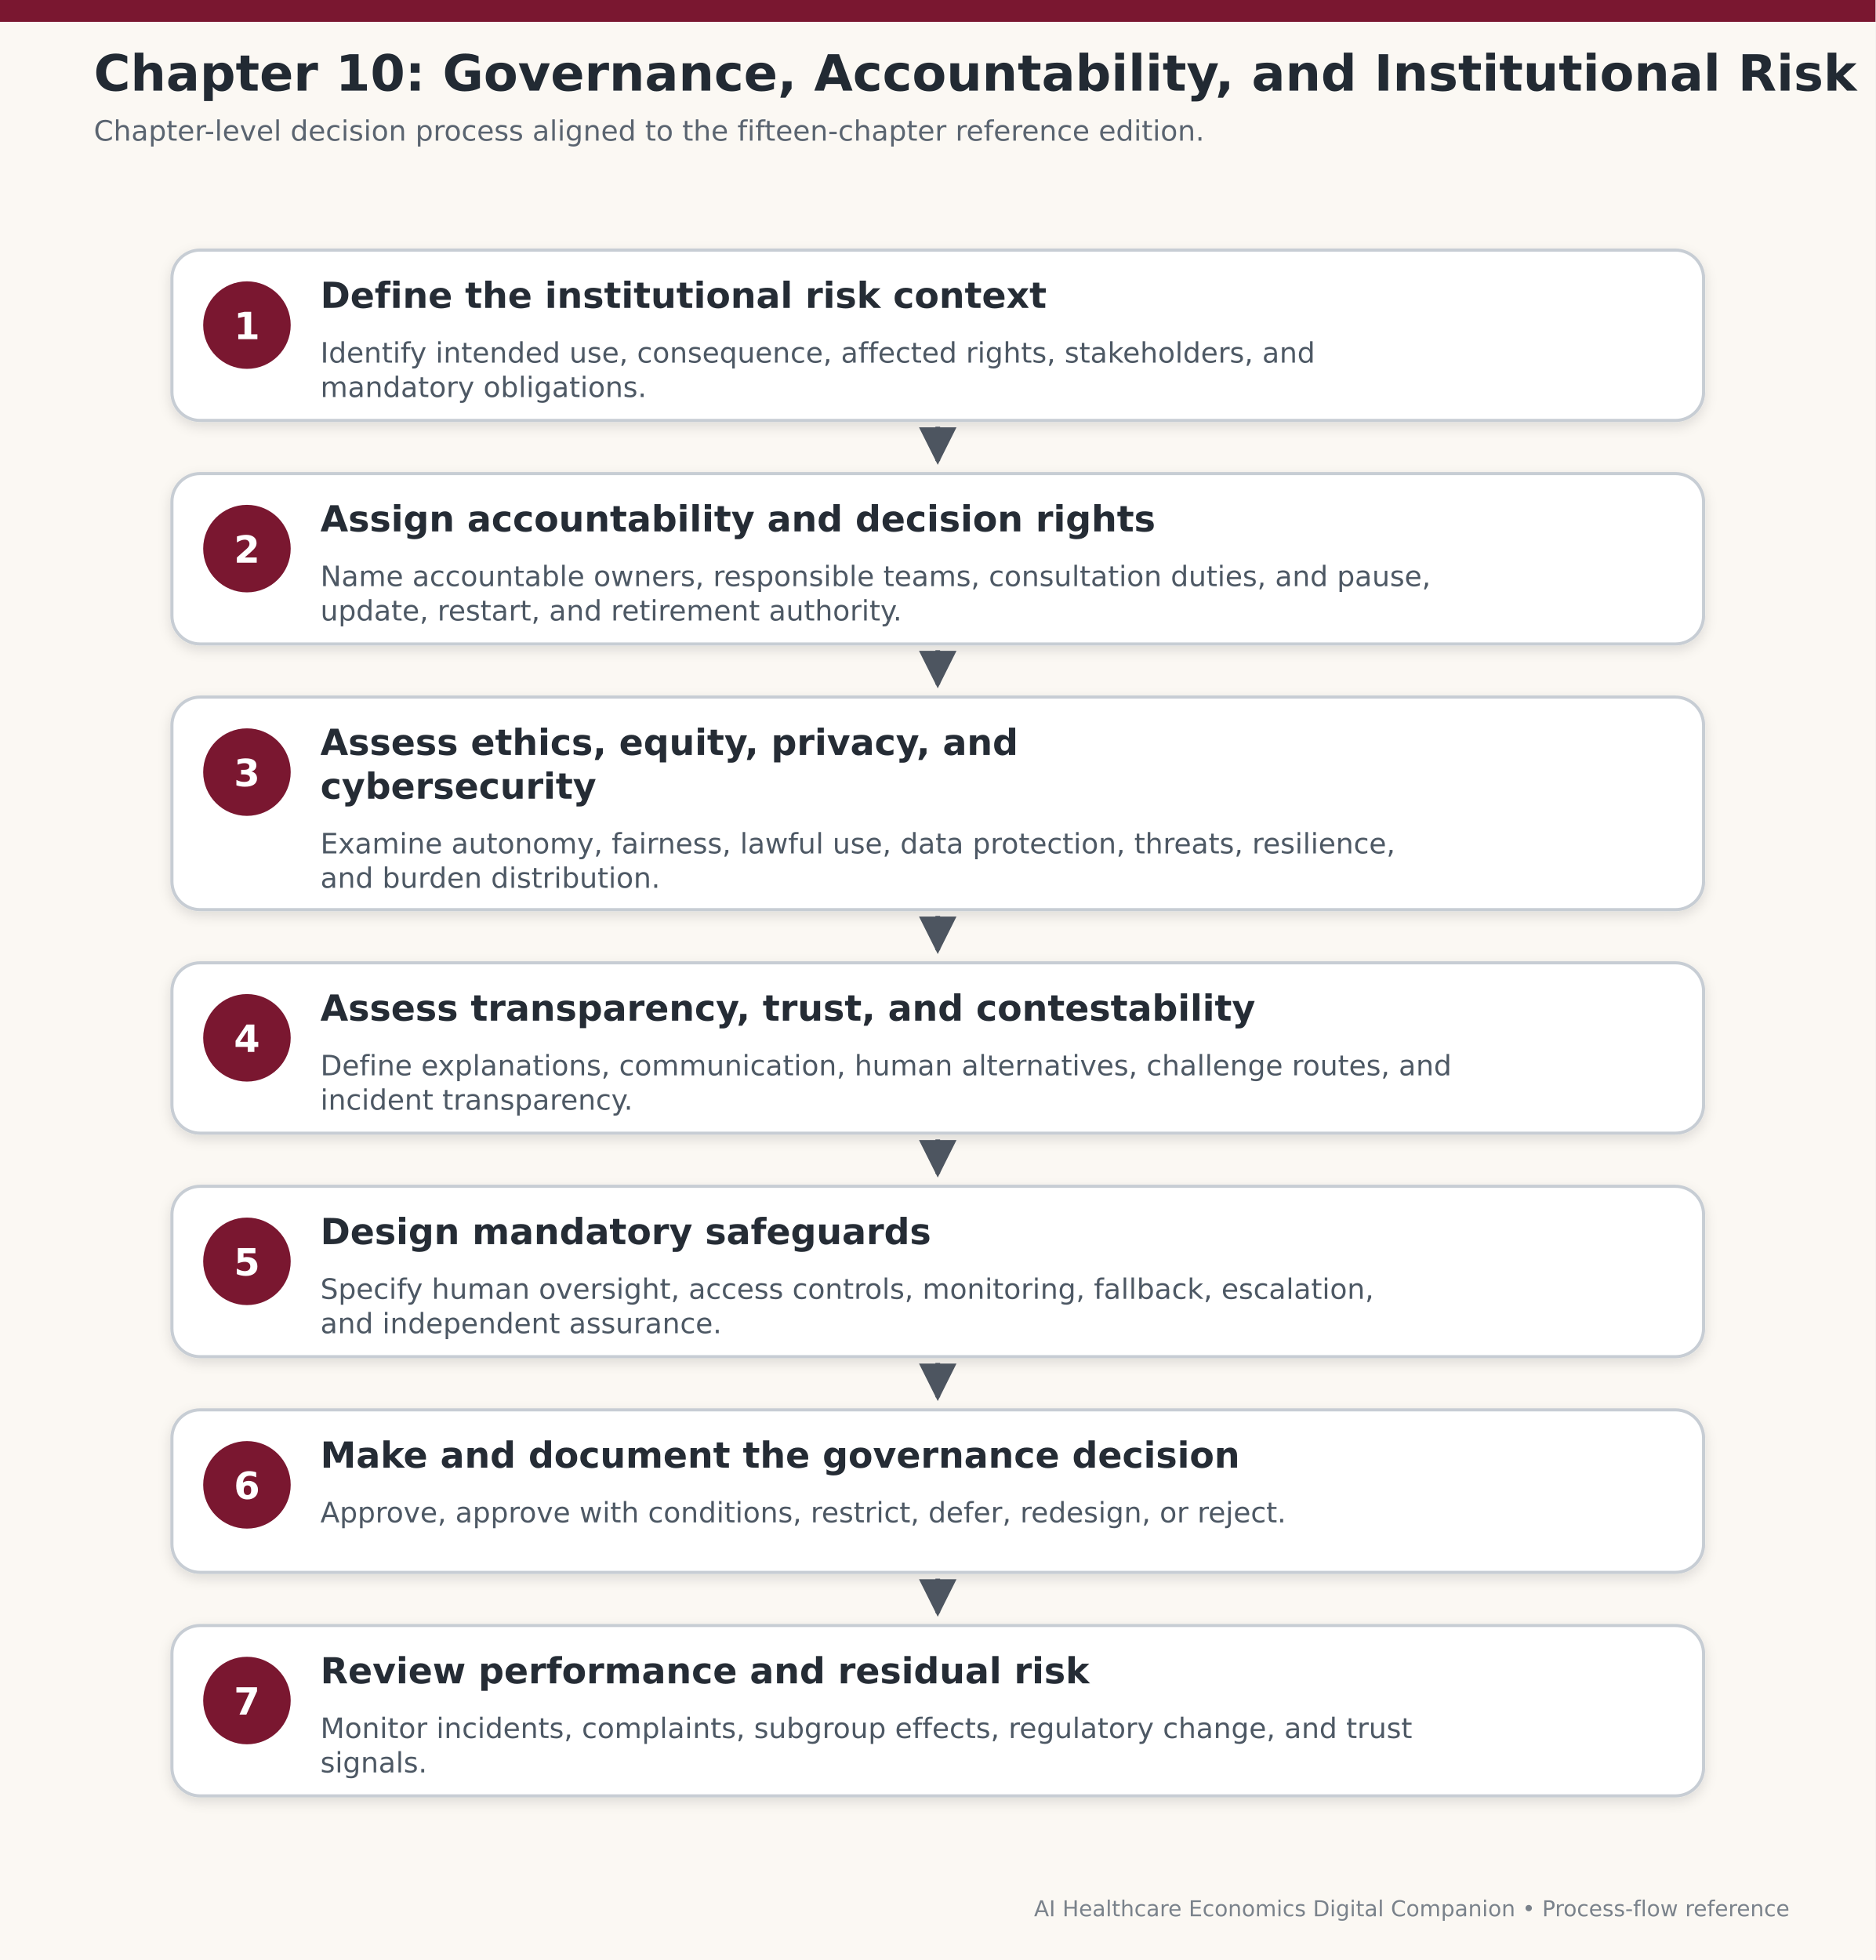
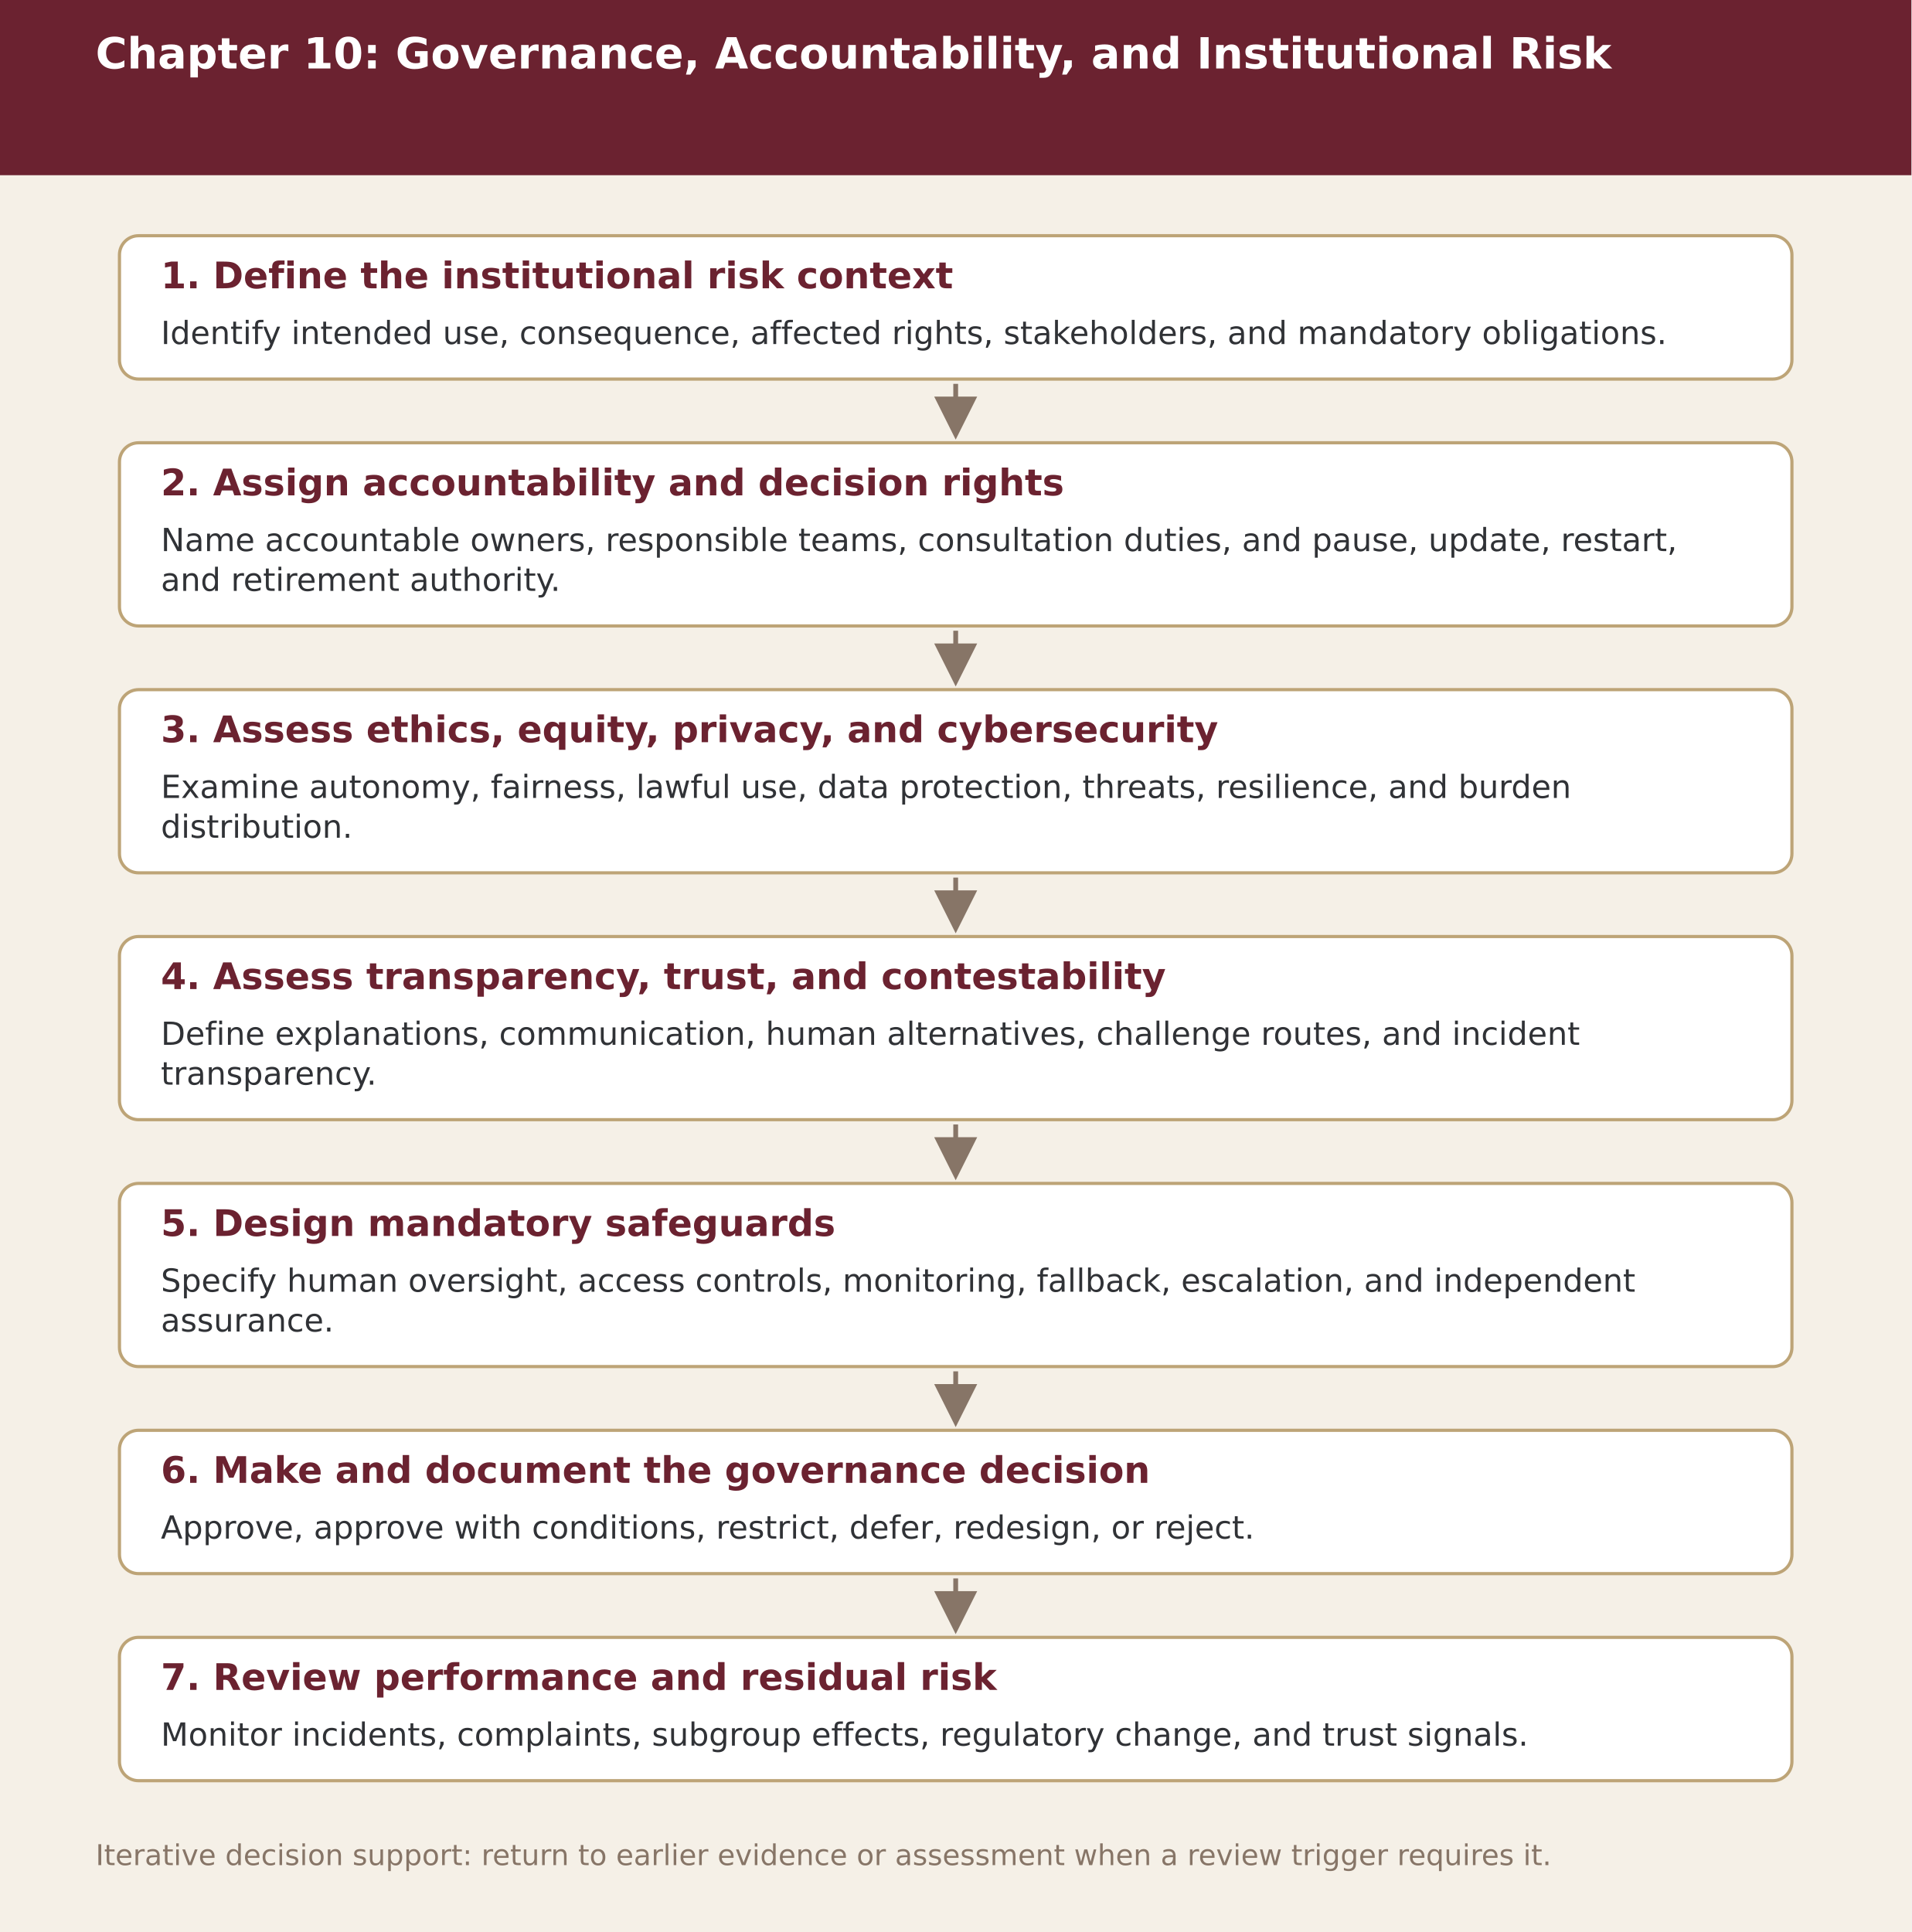
- <svg xmlns="http://www.w3.org/2000/svg" width="1200" height="1254" viewBox="0 0 1200 1254">
+ <svg xmlns="http://www.w3.org/2000/svg" width="1200" height="1213" viewBox="0 0 1200 1213">
+   <rect width="1200" height="1213" fill="#F5F0E7" />
+   <rect width="1200" height="110" fill="#6B2230" />
  <defs>
-     <marker id="arrow" viewBox="0 0 10 10" refX="9" refY="5" markerWidth="8" markerHeight="8" orient="auto-start-reverse">
-       <path d="M 0 0 L 10 5 L 0 10 z" fill="#4D5560" />
+     <marker id="arrow" markerWidth="9" markerHeight="9" refX="7" refY="4.5" orient="auto">
+       <path d="M0,0 L9,4.5 L0,9 Z" fill="#877567" />
    </marker>
-     <filter id="shadow" x="-20%" y="-20%" width="140%" height="140%">
-       <feDropShadow dx="0" dy="3" stdDeviation="4" flood-color="#000000" flood-opacity="0.12" />
-     </filter>
  </defs>
-   <rect width="100%" height="100%" fill="#FBF8F3" />
-   <rect x="0" y="0" width="1200" height="14" fill="#7A1730" />
-   <text x="60" y="58" font-family="DejaVu Sans, Arial" font-size="32" font-weight="700" fill="#222A33">Chapter 10: Governance, Accountability, and Institutional Risk</text>
-   <text x="60" y="90" font-family="DejaVu Sans, Arial" font-size="18" fill="#5A6470">Chapter-level decision process aligned to the fifteen-chapter reference edition.</text>
-   <rect x="110" y="160" rx="18" ry="18" width="980" height="109" fill="#FFFFFF" stroke="#C7CDD4" stroke-width="2" filter="url(#shadow)" />
-   <circle cx="158" cy="208" r="28" fill="#7A1730" />
-   <text x="158" y="217" text-anchor="middle" font-family="DejaVu Sans, Arial" font-size="24" font-weight="700" fill="#FFFFFF">1</text>
-   <text x="205" y="197" font-family="DejaVu Sans, Arial" font-size="23" font-weight="700" fill="#252C35">Define the institutional risk context</text>
-   <text x="205" y="232" font-family="DejaVu Sans, Arial" font-size="18" fill="#4D5864">Identify intended use, consequence, affected rights, stakeholders, and</text>
-   <text x="205" y="254" font-family="DejaVu Sans, Arial" font-size="18" fill="#4D5864">mandatory obligations.</text>
-   <line x1="600.0" y1="273" x2="600.0" y2="295" stroke="#4D5560" stroke-width="3" marker-end="url(#arrow)" />
-   <rect x="110" y="303" rx="18" ry="18" width="980" height="109" fill="#FFFFFF" stroke="#C7CDD4" stroke-width="2" filter="url(#shadow)" />
-   <circle cx="158" cy="351" r="28" fill="#7A1730" />
-   <text x="158" y="360" text-anchor="middle" font-family="DejaVu Sans, Arial" font-size="24" font-weight="700" fill="#FFFFFF">2</text>
-   <text x="205" y="340" font-family="DejaVu Sans, Arial" font-size="23" font-weight="700" fill="#252C35">Assign accountability and decision rights</text>
-   <text x="205" y="375" font-family="DejaVu Sans, Arial" font-size="18" fill="#4D5864">Name accountable owners, responsible teams, consultation duties, and pause,</text>
-   <text x="205" y="397" font-family="DejaVu Sans, Arial" font-size="18" fill="#4D5864">update, restart, and retirement authority.</text>
-   <line x1="600.0" y1="416" x2="600.0" y2="438" stroke="#4D5560" stroke-width="3" marker-end="url(#arrow)" />
-   <rect x="110" y="446" rx="18" ry="18" width="980" height="136" fill="#FFFFFF" stroke="#C7CDD4" stroke-width="2" filter="url(#shadow)" />
-   <circle cx="158" cy="494" r="28" fill="#7A1730" />
-   <text x="158" y="503" text-anchor="middle" font-family="DejaVu Sans, Arial" font-size="24" font-weight="700" fill="#FFFFFF">3</text>
-   <text x="205" y="483" font-family="DejaVu Sans, Arial" font-size="23" font-weight="700" fill="#252C35">Assess ethics, equity, privacy, and</text>
-   <text x="205" y="511" font-family="DejaVu Sans, Arial" font-size="23" font-weight="700" fill="#252C35">cybersecurity</text>
-   <text x="205" y="546" font-family="DejaVu Sans, Arial" font-size="18" fill="#4D5864">Examine autonomy, fairness, lawful use, data protection, threats, resilience,</text>
-   <text x="205" y="568" font-family="DejaVu Sans, Arial" font-size="18" fill="#4D5864">and burden distribution.</text>
-   <line x1="600.0" y1="586" x2="600.0" y2="608" stroke="#4D5560" stroke-width="3" marker-end="url(#arrow)" />
-   <rect x="110" y="616" rx="18" ry="18" width="980" height="109" fill="#FFFFFF" stroke="#C7CDD4" stroke-width="2" filter="url(#shadow)" />
-   <circle cx="158" cy="664" r="28" fill="#7A1730" />
-   <text x="158" y="673" text-anchor="middle" font-family="DejaVu Sans, Arial" font-size="24" font-weight="700" fill="#FFFFFF">4</text>
-   <text x="205" y="653" font-family="DejaVu Sans, Arial" font-size="23" font-weight="700" fill="#252C35">Assess transparency, trust, and contestability</text>
-   <text x="205" y="688" font-family="DejaVu Sans, Arial" font-size="18" fill="#4D5864">Define explanations, communication, human alternatives, challenge routes, and</text>
-   <text x="205" y="710" font-family="DejaVu Sans, Arial" font-size="18" fill="#4D5864">incident transparency.</text>
-   <line x1="600.0" y1="729" x2="600.0" y2="751" stroke="#4D5560" stroke-width="3" marker-end="url(#arrow)" />
-   <rect x="110" y="759" rx="18" ry="18" width="980" height="109" fill="#FFFFFF" stroke="#C7CDD4" stroke-width="2" filter="url(#shadow)" />
-   <circle cx="158" cy="807" r="28" fill="#7A1730" />
-   <text x="158" y="816" text-anchor="middle" font-family="DejaVu Sans, Arial" font-size="24" font-weight="700" fill="#FFFFFF">5</text>
-   <text x="205" y="796" font-family="DejaVu Sans, Arial" font-size="23" font-weight="700" fill="#252C35">Design mandatory safeguards</text>
-   <text x="205" y="831" font-family="DejaVu Sans, Arial" font-size="18" fill="#4D5864">Specify human oversight, access controls, monitoring, fallback, escalation,</text>
-   <text x="205" y="853" font-family="DejaVu Sans, Arial" font-size="18" fill="#4D5864">and independent assurance.</text>
-   <line x1="600.0" y1="872" x2="600.0" y2="894" stroke="#4D5560" stroke-width="3" marker-end="url(#arrow)" />
-   <rect x="110" y="902" rx="18" ry="18" width="980" height="104" fill="#FFFFFF" stroke="#C7CDD4" stroke-width="2" filter="url(#shadow)" />
-   <circle cx="158" cy="950" r="28" fill="#7A1730" />
-   <text x="158" y="959" text-anchor="middle" font-family="DejaVu Sans, Arial" font-size="24" font-weight="700" fill="#FFFFFF">6</text>
-   <text x="205" y="939" font-family="DejaVu Sans, Arial" font-size="23" font-weight="700" fill="#252C35">Make and document the governance decision</text>
-   <text x="205" y="974" font-family="DejaVu Sans, Arial" font-size="18" fill="#4D5864">Approve, approve with conditions, restrict, defer, redesign, or reject.</text>
-   <line x1="600.0" y1="1010" x2="600.0" y2="1032" stroke="#4D5560" stroke-width="3" marker-end="url(#arrow)" />
-   <rect x="110" y="1040" rx="18" ry="18" width="980" height="109" fill="#FFFFFF" stroke="#C7CDD4" stroke-width="2" filter="url(#shadow)" />
-   <circle cx="158" cy="1088" r="28" fill="#7A1730" />
-   <text x="158" y="1097" text-anchor="middle" font-family="DejaVu Sans, Arial" font-size="24" font-weight="700" fill="#FFFFFF">7</text>
-   <text x="205" y="1077" font-family="DejaVu Sans, Arial" font-size="23" font-weight="700" fill="#252C35">Review performance and residual risk</text>
-   <text x="205" y="1112" font-family="DejaVu Sans, Arial" font-size="18" fill="#4D5864">Monitor incidents, complaints, subgroup effects, regulatory change, and trust</text>
-   <text x="205" y="1134" font-family="DejaVu Sans, Arial" font-size="18" fill="#4D5864">signals.</text>
-   <text x="1145" y="1226" text-anchor="end" font-family="DejaVu Sans, Arial" font-size="14" fill="#7A828B">AI Healthcare Economics Digital Companion • Process-flow reference</text>
+   <text x="60" y="43" font-family="DejaVu Sans, sans-serif" font-size="27" font-weight="bold" fill="#FFFFFF">Chapter 10: Governance, Accountability, and Institutional Risk</text>
+   <rect x="75" y="148" width="1050" height="90" rx="12" fill="#FFFFFF" stroke="#BDA477" stroke-width="2" />
+   <text x="101" y="181" font-family="DejaVu Sans, sans-serif" font-size="23" font-weight="bold" fill="#6B2230">1. Define the institutional risk context</text>
+   <text x="101" y="216" font-family="DejaVu Sans, sans-serif" font-size="20" fill="#303236">Identify intended use, consequence, affected rights, stakeholders, and mandatory obligations.</text>
+   <path d="M600,241 V270" stroke="#877567" stroke-width="3" marker-end="url(#arrow)" />
+   <rect x="75" y="278" width="1050" height="115" rx="12" fill="#FFFFFF" stroke="#BDA477" stroke-width="2" />
+   <text x="101" y="311" font-family="DejaVu Sans, sans-serif" font-size="23" font-weight="bold" fill="#6B2230">2. Assign accountability and decision rights</text>
+   <text x="101" y="346" font-family="DejaVu Sans, sans-serif" font-size="20" fill="#303236">Name accountable owners, responsible teams, consultation duties, and pause, update, restart,</text>
+   <text x="101" y="371" font-family="DejaVu Sans, sans-serif" font-size="20" fill="#303236">and retirement authority.</text>
+   <path d="M600,396 V425" stroke="#877567" stroke-width="3" marker-end="url(#arrow)" />
+   <rect x="75" y="433" width="1050" height="115" rx="12" fill="#FFFFFF" stroke="#BDA477" stroke-width="2" />
+   <text x="101" y="466" font-family="DejaVu Sans, sans-serif" font-size="23" font-weight="bold" fill="#6B2230">3. Assess ethics, equity, privacy, and cybersecurity</text>
+   <text x="101" y="501" font-family="DejaVu Sans, sans-serif" font-size="20" fill="#303236">Examine autonomy, fairness, lawful use, data protection, threats, resilience, and burden</text>
+   <text x="101" y="526" font-family="DejaVu Sans, sans-serif" font-size="20" fill="#303236">distribution.</text>
+   <path d="M600,551 V580" stroke="#877567" stroke-width="3" marker-end="url(#arrow)" />
+   <rect x="75" y="588" width="1050" height="115" rx="12" fill="#FFFFFF" stroke="#BDA477" stroke-width="2" />
+   <text x="101" y="621" font-family="DejaVu Sans, sans-serif" font-size="23" font-weight="bold" fill="#6B2230">4. Assess transparency, trust, and contestability</text>
+   <text x="101" y="656" font-family="DejaVu Sans, sans-serif" font-size="20" fill="#303236">Define explanations, communication, human alternatives, challenge routes, and incident</text>
+   <text x="101" y="681" font-family="DejaVu Sans, sans-serif" font-size="20" fill="#303236">transparency.</text>
+   <path d="M600,706 V735" stroke="#877567" stroke-width="3" marker-end="url(#arrow)" />
+   <rect x="75" y="743" width="1050" height="115" rx="12" fill="#FFFFFF" stroke="#BDA477" stroke-width="2" />
+   <text x="101" y="776" font-family="DejaVu Sans, sans-serif" font-size="23" font-weight="bold" fill="#6B2230">5. Design mandatory safeguards</text>
+   <text x="101" y="811" font-family="DejaVu Sans, sans-serif" font-size="20" fill="#303236">Specify human oversight, access controls, monitoring, fallback, escalation, and independent</text>
+   <text x="101" y="836" font-family="DejaVu Sans, sans-serif" font-size="20" fill="#303236">assurance.</text>
+   <path d="M600,861 V890" stroke="#877567" stroke-width="3" marker-end="url(#arrow)" />
+   <rect x="75" y="898" width="1050" height="90" rx="12" fill="#FFFFFF" stroke="#BDA477" stroke-width="2" />
+   <text x="101" y="931" font-family="DejaVu Sans, sans-serif" font-size="23" font-weight="bold" fill="#6B2230">6. Make and document the governance decision</text>
+   <text x="101" y="966" font-family="DejaVu Sans, sans-serif" font-size="20" fill="#303236">Approve, approve with conditions, restrict, defer, redesign, or reject.</text>
+   <path d="M600,991 V1020" stroke="#877567" stroke-width="3" marker-end="url(#arrow)" />
+   <rect x="75" y="1028" width="1050" height="90" rx="12" fill="#FFFFFF" stroke="#BDA477" stroke-width="2" />
+   <text x="101" y="1061" font-family="DejaVu Sans, sans-serif" font-size="23" font-weight="bold" fill="#6B2230">7. Review performance and residual risk</text>
+   <text x="101" y="1096" font-family="DejaVu Sans, sans-serif" font-size="20" fill="#303236">Monitor incidents, complaints, subgroup effects, regulatory change, and trust signals.</text>
+   <text x="60" y="1171" font-family="DejaVu Sans, sans-serif" font-size="18" fill="#877567">Iterative decision support: return to earlier evidence or assessment when a review trigger requires it.</text>
</svg>
